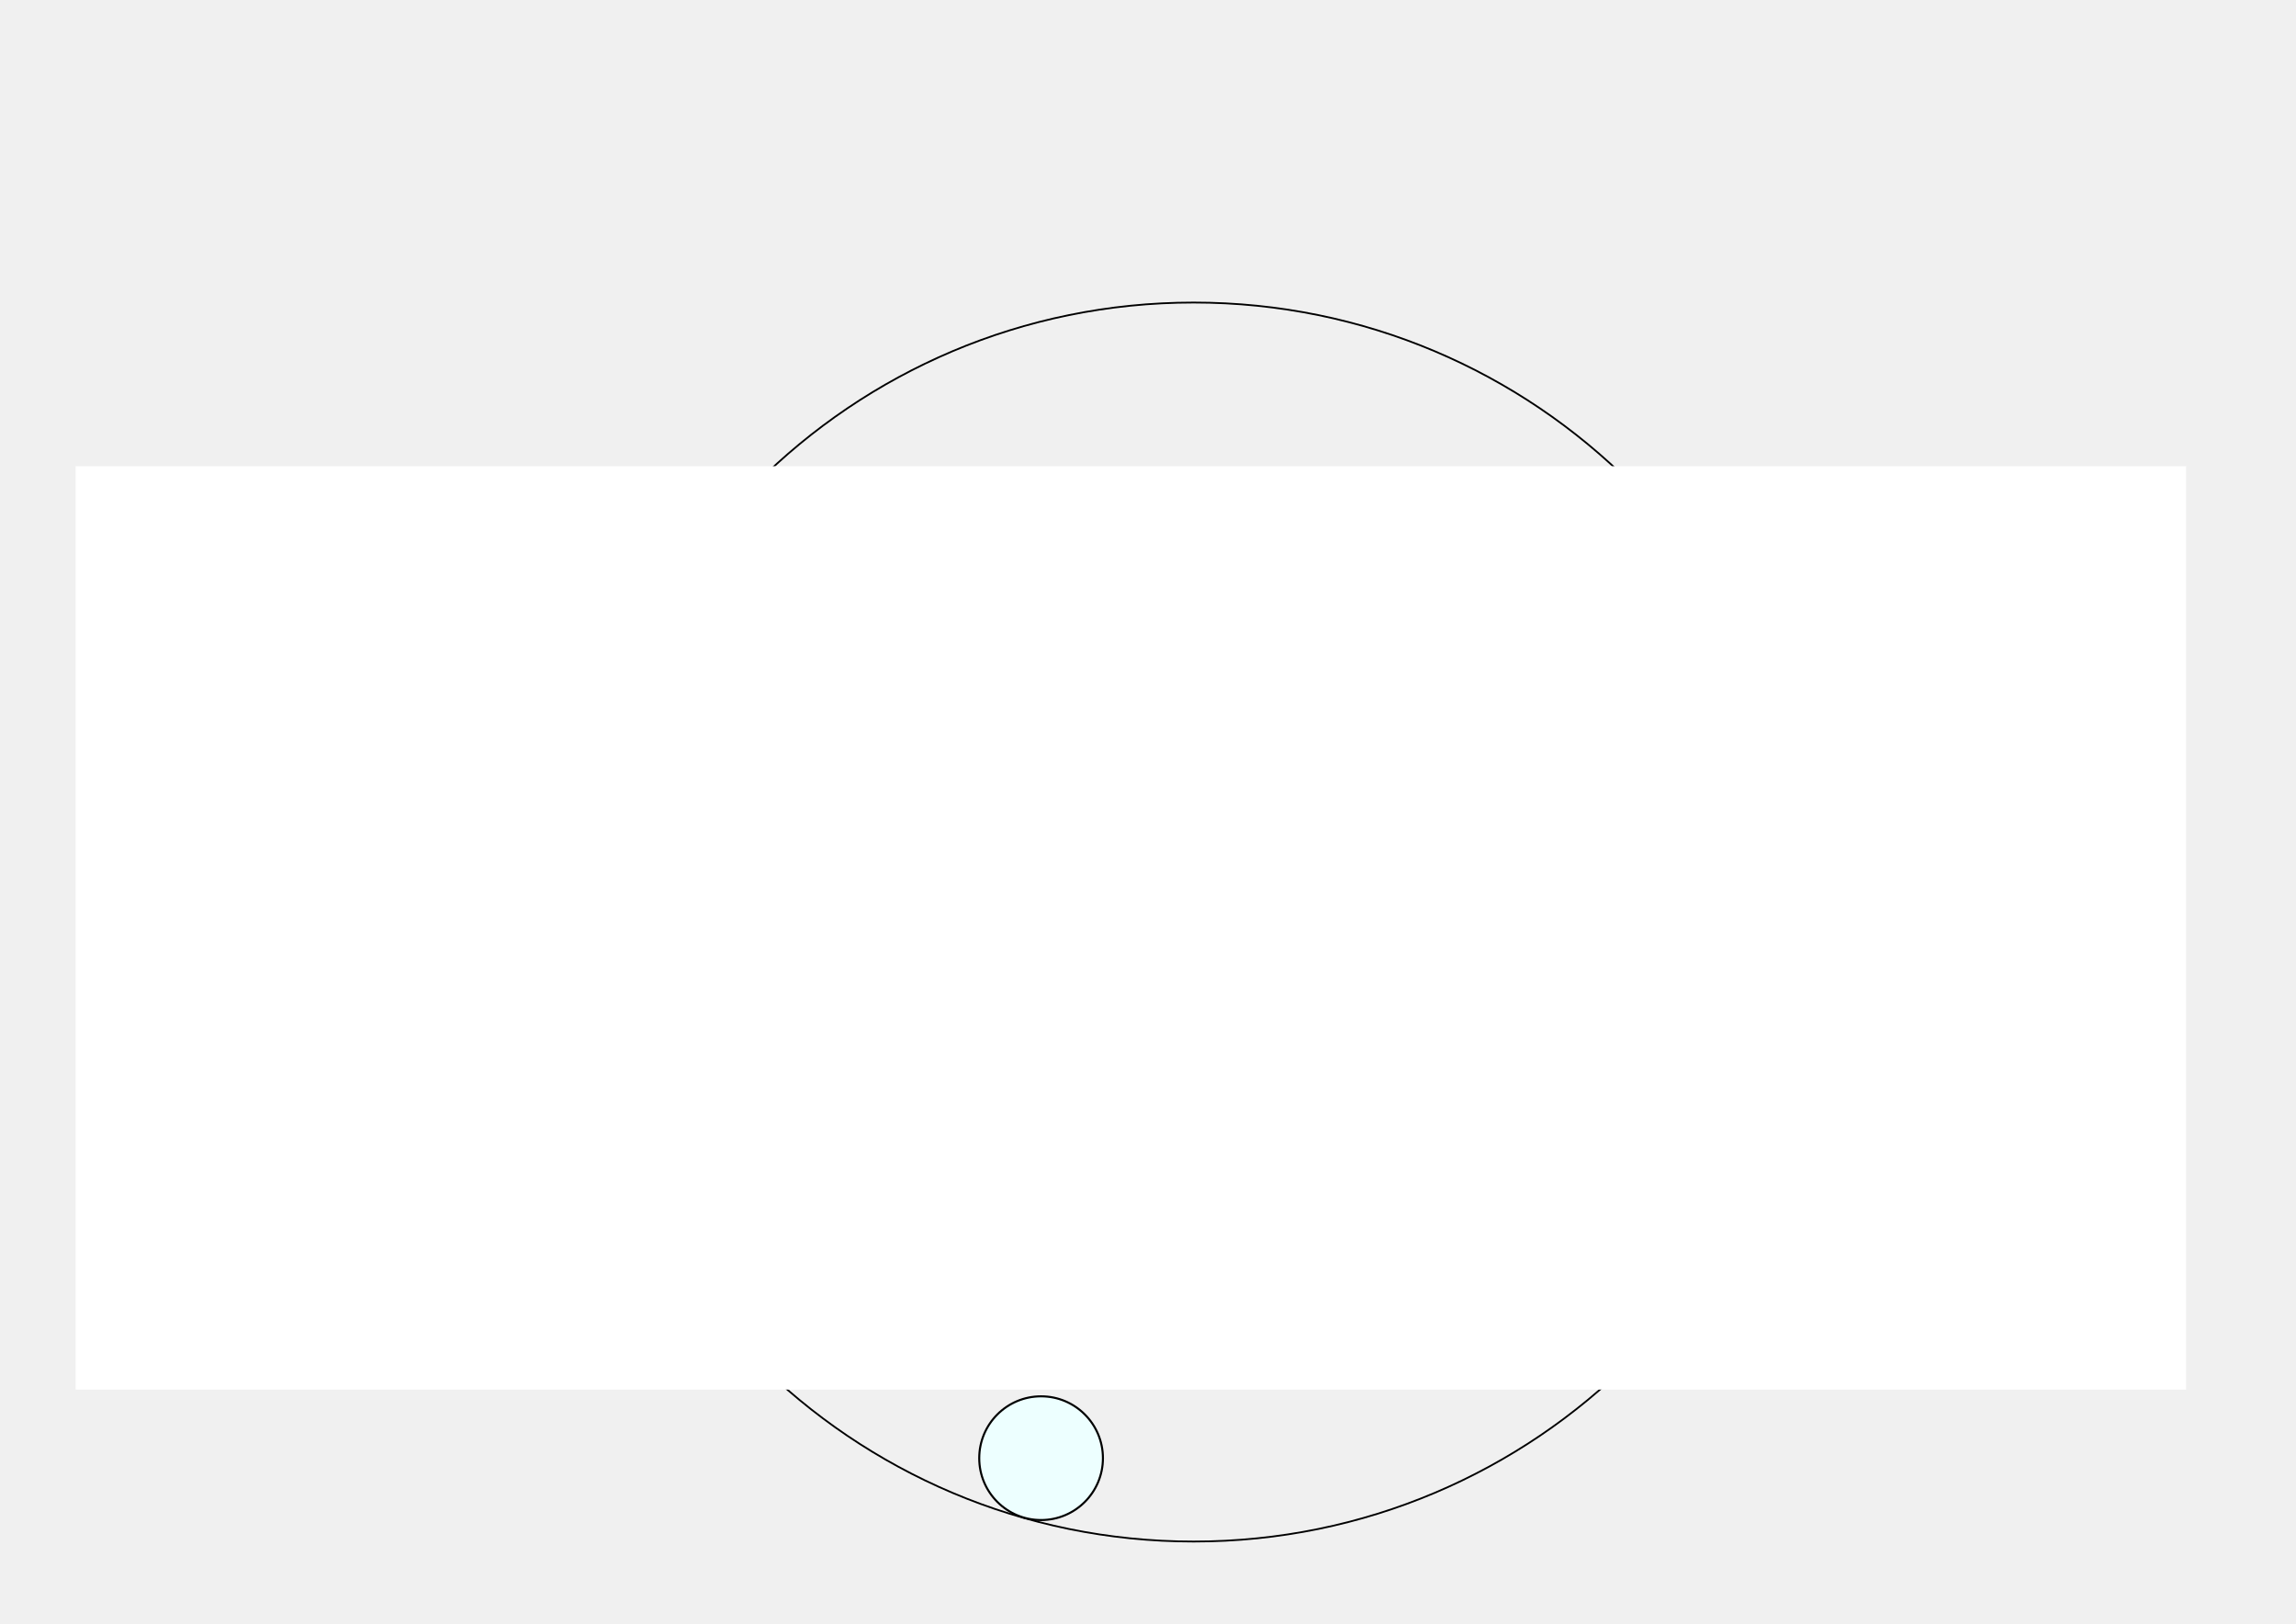
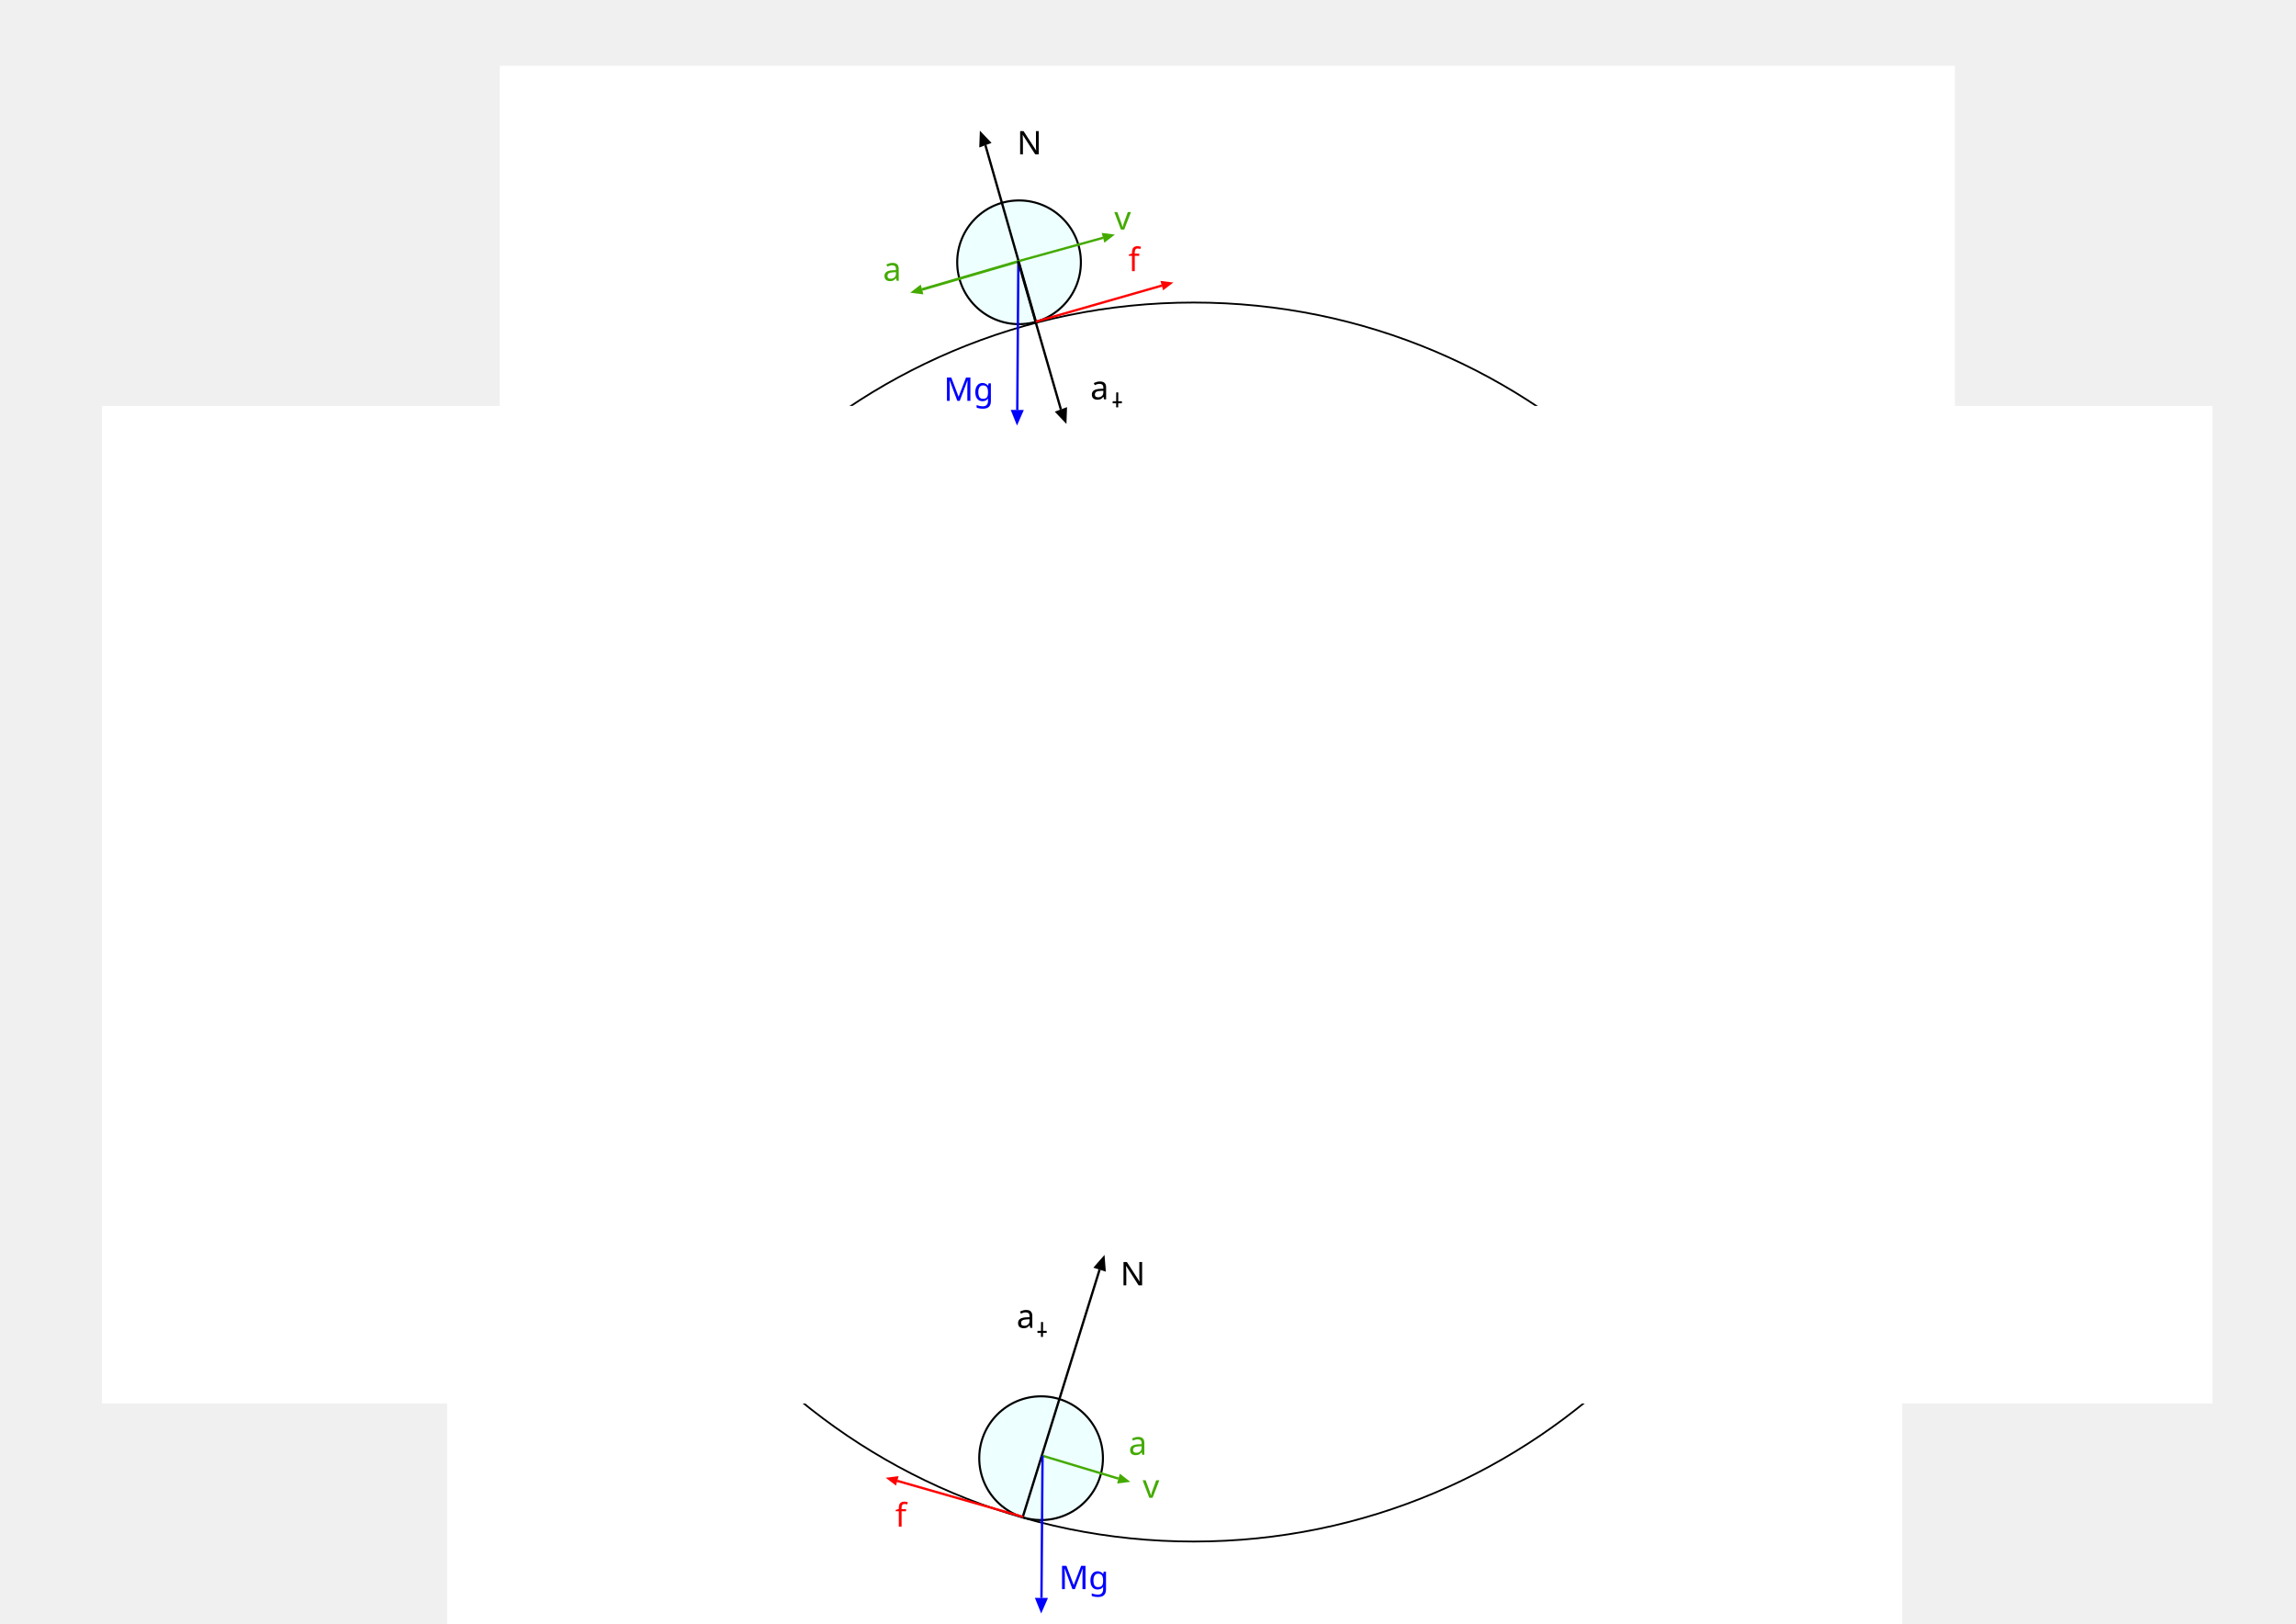
<svg xmlns="http://www.w3.org/2000/svg" width="297mm" height="210mm" viewBox="0 0 297 210" version="1.1" id="svg8">
  <defs id="defs2" />
-   <g id="layer1">
-     <circle style="fill:none;fill-rule:evenodd;stroke:#000000;stroke-width:0.23;stroke-opacity:1;stroke-miterlimit:4;stroke-dasharray:none" id="path10" cx="154.403" cy="119.251" r="80.122" />
-     <rect style="fill:#ffffff;stroke:none;stroke-width:0.299;stroke-opacity:1" id="rect835" width="273.002" height="119.428" x="9.785" y="60.293" />
-     <circle style="fill:#edffff;stroke:#000000;stroke-width:0.265;stroke-opacity:1;fill-opacity:1" id="path841" cx="134.67" cy="188.592" r="8" />
+   <g id="layer2">
+     <rect style="display:inline;fill:#ffffff;fill-opacity:1;stroke:none;stroke-width:0.3;stroke-linecap:round;stroke-miterlimit:4;stroke-dasharray:none;stroke-opacity:1" id="rect1804" width="188.232" height="55.562" x="64.634" y="8.504" />
+     <rect style="display:inline;fill:#ffffff;fill-opacity:1;stroke:none;stroke-width:0.3;stroke-linecap:round;stroke-miterlimit:4;stroke-dasharray:none;stroke-opacity:1" id="rect1804-8" width="188.232" height="55.562" x="57.83" y="158.561" />
+   </g>
+   <g id="layer1" style="display:inline">
+     <circle style="fill:none;fill-rule:evenodd;stroke:#000000;stroke-width:0.23;stroke-miterlimit:4;stroke-dasharray:none;stroke-opacity:1" id="path10" cx="154.403" cy="119.251" r="80.122" />
+     <rect style="fill:#ffffff;stroke:none;stroke-width:0.31;stroke-opacity:1" id="rect835" width="273.002" height="129.027" x="13.192" y="52.498" />
+     <circle style="fill:#edffff;fill-opacity:1;stroke:#000000;stroke-width:0.265;stroke-opacity:1" id="path841" cx="134.67" cy="188.592" r="8" />
+     <path style="fill:none;stroke:#000000;stroke-width:0.3;stroke-linecap:butt;stroke-linejoin:miter;stroke-miterlimit:4;stroke-dasharray:none;stroke-opacity:1" d="m 142.236,164.214 -9.925,31.952" id="path875" />
+     <path style="fill:#000000;fill-opacity:1;stroke:#000000;stroke-width:0.005;stroke-linecap:round;stroke-miterlimit:4;stroke-dasharray:none;stroke-opacity:1" d="m 172.554,226.907 c -0.436,-0.159 -0.792,-0.292 -0.792,-0.296 -2.3e-4,-0.015 1.503,-1.594 1.51,-1.587 0.008,0.006 0.083,2.06 0.077,2.132 l -0.004,0.041 z" id="path923-9" />
+     <path style="fill:#ff0000;fill-opacity:1;stroke:#000000;stroke-width:0.003;stroke-linecap:round;stroke-miterlimit:4;stroke-dasharray:none;stroke-opacity:1" d="m 116.073,191.527 c -0.091,0.334 -0.167,0.608 -0.17,0.608 -0.011,7.4e-4 -1.334,-1.002 -1.33,-1.008 0.004,-0.006 1.577,-0.206 1.633,-0.207 h 0.032 z" id="path923-5" />
+     <path style="fill:#ff0000;fill-opacity:1;stroke:#ff0000;stroke-width:0.3;stroke-linecap:butt;stroke-linejoin:miter;stroke-miterlimit:4;stroke-dasharray:none;stroke-opacity:1" d="m 132.356,196.187 -16.283,-4.66" id="path875-0" />
+     <path style="fill:#000000;fill-opacity:1;stroke:#000000;stroke-width:0.005;stroke-linecap:round;stroke-miterlimit:4;stroke-dasharray:none;stroke-opacity:1" d="m 142.236,164.214 c -0.442,-0.141 -0.803,-0.259 -0.804,-0.263 -8.5e-4,-0.015 1.436,-1.655 1.444,-1.649 0.008,0.006 0.168,2.055 0.165,2.127 l -0.002,0.041 z" id="path923-9-9" />
+     <path style="fill:#44aa00;stroke:#44aa00;stroke-width:0.3;stroke-linecap:butt;stroke-linejoin:miter;stroke-miterlimit:4;stroke-dasharray:none;stroke-opacity:1" d="m 144.678,191.233 -9.819,-2.953" id="path875-0-2" />
+     <path style="fill:#44aa00;fill-opacity:1;stroke:#44aa00;stroke-width:0.004;stroke-linecap:round;stroke-miterlimit:4;stroke-dasharray:none;stroke-opacity:1" d="m 144.678,191.233 c 0.094,-0.348 0.172,-0.632 0.175,-0.633 0.012,-0.002 1.366,1.046 1.361,1.052 -0.004,0.007 -1.617,0.211 -1.674,0.212 l -0.033,-1.6e-4 z" id="path923-9-0" />
+     <path style="fill:#0000ff;stroke:#0000ff;stroke-width:0.3;stroke-linecap:butt;stroke-linejoin:miter;stroke-miterlimit:4;stroke-dasharray:none;stroke-opacity:1" d="m 134.858,188.276 -0.139,18.386" id="path1076" />
+     <path style="fill:#0000ff;fill-opacity:1;stroke:#000000;stroke-width:0.005;stroke-linecap:round;stroke-miterlimit:4;stroke-dasharray:none;stroke-opacity:1" d="m 134.718,206.662 c 0.464,0.001 0.844,0.005 0.845,0.008 0.006,0.014 -0.87,2.01 -0.879,2.007 -0.01,-0.003 -0.78,-1.908 -0.799,-1.978 l -0.01,-0.04 z" id="path923-9-08" />
+     <text xml:space="preserve" style="font-style:normal;font-weight:normal;font-size:4.233px;line-height:1.25;font-family:sans-serif;fill:#000000;fill-opacity:1;stroke:none;stroke-width:0.265" x="144.927" y="166.242" id="text1100">
+       <tspan id="tspan1098" x="144.927" y="166.242" style="font-size:4.233px;stroke-width:0.265">N</tspan>
+     </text>
+     <text xml:space="preserve" style="font-style:normal;font-weight:normal;font-size:4.233px;line-height:1.25;font-family:sans-serif;fill:#44aa00;fill-opacity:1;stroke:none;stroke-width:0.265" x="145.996" y="188.158" id="text1104">
+       <tspan id="tspan1102" x="145.996" y="188.158" style="font-size:4.233px;fill:#44aa00;fill-opacity:1;stroke-width:0.265">a</tspan>
+     </text>
+     <text xml:space="preserve" style="font-style:normal;font-weight:normal;font-size:4.233px;line-height:1.25;font-family:sans-serif;fill:#44aa00;fill-opacity:1;stroke:none;stroke-width:0.265" x="147.807" y="193.718" id="text1104-4">
+       <tspan id="tspan1102-7" x="147.807" y="193.718" style="font-size:4.233px;fill:#44aa00;fill-opacity:1;stroke-width:0.265">v</tspan>
+     </text>
+     <text xml:space="preserve" style="font-style:normal;font-weight:normal;font-size:4.233px;line-height:1.25;font-family:sans-serif;fill:#0000ff;fill-opacity:1;stroke:none;stroke-width:0.265" x="136.976" y="205.53" id="text1132">
+       <tspan id="tspan1130" x="136.976" y="205.53" style="font-size:4.233px;fill:#0000ff;fill-opacity:1;stroke-width:0.265">Mg</tspan>
+     </text>
+     <text xml:space="preserve" style="font-style:normal;font-weight:normal;font-size:4.233px;line-height:1.25;font-family:sans-serif;fill:#ff0000;fill-opacity:1;stroke:none;stroke-width:0.265" x="115.795" y="197.445" id="text1136">
+       <tspan id="tspan1134" x="115.795" y="197.445" style="font-size:4.233px;fill:#ff0000;fill-opacity:1;stroke-width:0.265">f</tspan>
+     </text>
+     <text xml:space="preserve" style="font-style:normal;font-weight:normal;font-size:4.233px;line-height:1.25;font-family:sans-serif;fill:#000000;fill-opacity:1;stroke:none;stroke-width:0.265" x="131.504" y="171.735" id="text1104-9">
+       <tspan id="tspan1102-76" x="131.504" y="171.735" style="font-size:4.233px;fill:#000000;fill-opacity:1;stroke-width:0.265">a</tspan>
+     </text>
+     <g id="g1168" transform="translate(-0.3779762,0.3307292)">
+       <path style="fill:none;stroke:#000000;stroke-width:0.265px;stroke-linecap:butt;stroke-linejoin:miter;stroke-opacity:1" d="m 135.172,170.652 -0.01,1.93" id="path1162" />
+       <path style="fill:none;stroke:#000000;stroke-width:0.265px;stroke-linecap:butt;stroke-linejoin:miter;stroke-opacity:1" d="m 134.579,171.927 h 1.193" id="path1164" />
+     </g>
+     <circle style="fill:#edffff;fill-opacity:1;stroke:#000000;stroke-width:0.265;stroke-opacity:1" id="path841-2" cx="131.819" cy="33.923" r="8" />
+     <path style="fill:none;stroke:#000000;stroke-width:0.3;stroke-linecap:butt;stroke-linejoin:miter;stroke-miterlimit:4;stroke-dasharray:none;stroke-opacity:1" d="m 127.469,18.781 6.527,22.819" id="path875-04" />
+     <path style="fill:#44aa00;stroke:#44aa00;stroke-width:0.3;stroke-linecap:butt;stroke-linejoin:miter;stroke-miterlimit:4;stroke-dasharray:none;stroke-opacity:1" d="m 142.681,30.758 -10.952,3.023" id="path875-0-2-3" />
+     <path style="fill:#44aa00;stroke:#44aa00;stroke-width:0.351;stroke-linecap:butt;stroke-linejoin:miter;stroke-miterlimit:4;stroke-dasharray:none;stroke-opacity:1" d="M 131.721,33.808 119.273,37.439" id="path875-0-2-3-6" />
+     <path style="fill:#0000ff;stroke:#0000ff;stroke-width:0.3;stroke-linecap:butt;stroke-linejoin:miter;stroke-miterlimit:4;stroke-dasharray:none;stroke-opacity:1" d="m 131.729,33.781 -0.139,19.237" id="path1076-0" />
+     <path style="fill:none;stroke:#000000;stroke-width:0.3;stroke-linecap:butt;stroke-linejoin:miter;stroke-miterlimit:4;stroke-dasharray:none;stroke-opacity:1" d="m 131.699,33.802 5.532,19.146" id="path875-04-2" />
+     <path style="fill:#ff0000;fill-opacity:1;stroke:#ff0000;stroke-width:0.3;stroke-linecap:butt;stroke-linejoin:miter;stroke-miterlimit:4;stroke-dasharray:none;stroke-opacity:1" d="m 150.279,36.94 -16.283,4.66" id="path875-0-7" />
+     <text xml:space="preserve" style="font-style:normal;font-weight:normal;font-size:4.233px;line-height:1.25;font-family:sans-serif;fill:#44aa00;fill-opacity:1;stroke:none;stroke-width:0.265" x="144.141" y="29.695" id="text1104-4-3">
+       <tspan id="tspan1102-7-6" x="144.141" y="29.695" style="font-size:4.233px;fill:#44aa00;fill-opacity:1;stroke-width:0.265">v</tspan>
+     </text>
+     <text xml:space="preserve" style="font-style:normal;font-weight:normal;font-size:4.233px;line-height:1.25;font-family:sans-serif;fill:#000000;fill-opacity:1;stroke:none;stroke-width:0.265" x="131.555" y="19.965" id="text1100-9">
+       <tspan id="tspan1098-3" x="131.555" y="19.965" style="font-size:4.233px;stroke-width:0.265">N</tspan>
+     </text>
+     <text xml:space="preserve" style="font-style:normal;font-weight:normal;font-size:4.233px;line-height:1.25;font-family:sans-serif;fill:#ff0000;fill-opacity:1;stroke:none;stroke-width:0.265" x="145.961" y="35.069" id="text1136-2">
+       <tspan id="tspan1134-4" x="145.961" y="35.069" style="font-size:4.233px;fill:#ff0000;fill-opacity:1;stroke-width:0.265">f</tspan>
+     </text>
+     <text xml:space="preserve" style="font-style:normal;font-weight:normal;font-size:4.233px;line-height:1.25;font-family:sans-serif;fill:#0000ff;fill-opacity:1;stroke:none;stroke-width:0.265" x="122.086" y="51.845" id="text1132-6">
+       <tspan id="tspan1130-3" x="122.086" y="51.845" style="font-size:4.233px;fill:#0000ff;fill-opacity:1;stroke-width:0.265">Mg</tspan>
+     </text>
+     <path style="fill:#000000;fill-opacity:1;stroke:#000000;stroke-width:0.005;stroke-linecap:round;stroke-miterlimit:4;stroke-dasharray:none;stroke-opacity:1" d="m 127.469,18.781 c 0.436,-0.159 0.792,-0.292 0.792,-0.296 2.3e-4,-0.015 -1.503,-1.594 -1.51,-1.587 -0.008,0.006 -0.083,2.06 -0.077,2.132 l 0.004,0.041 z" id="path923-9-2" />
+     <path style="fill:#000000;fill-opacity:1;stroke:#000000;stroke-width:0.005;stroke-linecap:round;stroke-miterlimit:4;stroke-dasharray:none;stroke-opacity:1" d="m 137.231,52.948 c -0.436,0.159 -0.792,0.292 -0.792,0.296 -2.3e-4,0.015 1.503,1.594 1.51,1.587 0.008,-0.006 0.083,-2.06 0.077,-2.132 l -0.004,-0.041 z" id="path923-9-1" />
+     <path style="fill:#44aa00;fill-opacity:1;stroke:#44aa00;stroke-width:0.004;stroke-linecap:round;stroke-miterlimit:4;stroke-dasharray:none;stroke-opacity:1" d="m 142.681,30.758 c 0.094,0.348 0.172,0.632 0.175,0.633 0.012,0.002 1.366,-1.046 1.361,-1.052 -0.004,-0.007 -1.617,-0.211 -1.674,-0.212 l -0.033,1.6e-4 z" id="path923-9-0-2" />
+     <path style="fill:#44aa00;fill-opacity:1;stroke:#44aa00;stroke-width:0.004;stroke-linecap:round;stroke-miterlimit:4;stroke-dasharray:none;stroke-opacity:1" d="m 119.273,37.439 c -0.094,-0.348 -0.172,-0.632 -0.175,-0.633 -0.012,-0.002 -1.366,1.046 -1.361,1.052 0.004,0.007 1.617,0.211 1.674,0.212 l 0.033,-1.6e-4 z" id="path923-9-0-3" />
+     <path style="fill:#0000ff;fill-opacity:1;stroke:#000000;stroke-width:0.005;stroke-linecap:round;stroke-miterlimit:4;stroke-dasharray:none;stroke-opacity:1" d="m 131.59,53.018 c 0.464,10e-4 0.844,0.005 0.845,0.008 0.006,0.014 -0.87,2.01 -0.879,2.007 -0.01,-0.003 -0.78,-1.908 -0.799,-1.978 l -0.01,-0.04 z" id="path923-9-08-7" />
+     <text xml:space="preserve" style="font-style:normal;font-weight:normal;font-size:4.233px;line-height:1.25;font-family:sans-serif;fill:#000000;fill-opacity:1;stroke:none;stroke-width:0.265" x="141.052" y="51.65" id="text1510">
+       <tspan id="tspan1508" x="141.052" y="51.65" style="font-size:4.233px;stroke-width:0.265">a</tspan>
+     </text>
+     <g id="g1168-3" transform="translate(9.350407,-119.8999)">
+       <path style="fill:none;stroke:#000000;stroke-width:0.265px;stroke-linecap:butt;stroke-linejoin:miter;stroke-opacity:1" d="m 135.172,170.652 -0.01,1.93" id="path1162-5" />
+       <path style="fill:none;stroke:#000000;stroke-width:0.265px;stroke-linecap:butt;stroke-linejoin:miter;stroke-opacity:1" d="m 134.579,171.927 h 1.193" id="path1164-2" />
+     </g>
+     <text xml:space="preserve" style="font-style:normal;font-weight:normal;font-size:4.233px;line-height:1.25;font-family:sans-serif;fill:#44aa00;fill-opacity:1;stroke:none;stroke-width:0.265;stroke-opacity:1" x="114.224" y="36.315" id="text1542">
+       <tspan id="tspan1540" x="114.224" y="36.315" style="font-size:4.233px;fill:#44aa00;fill-opacity:1;stroke:none;stroke-width:0.265;stroke-opacity:1">a</tspan>
+     </text>
+     <path style="fill:#ff0000;fill-opacity:1;stroke:#000000;stroke-width:0.003;stroke-linecap:round;stroke-miterlimit:4;stroke-dasharray:none;stroke-opacity:1" d="m 150.279,36.94 c 0.091,0.334 0.167,0.608 0.17,0.608 0.011,7.4e-4 1.334,-1.002 1.33,-1.008 -0.004,-0.006 -1.577,-0.206 -1.633,-0.207 h -0.032 z" id="path923-5-2" />
+     <circle style="fill:#edffff;fill-opacity:1;stroke:#000000;stroke-width:0.265;stroke-opacity:1" id="path841-2-8" cx="-107.664" cy="-94.246" r="8" />
+     <path style="fill:none;stroke:#000000;stroke-width:0.3;stroke-linecap:butt;stroke-linejoin:miter;stroke-miterlimit:4;stroke-dasharray:none;stroke-opacity:1" d="m -112.014,-109.388 6.527,22.819" id="path875-04-8" />
+     <path style="fill:#44aa00;stroke:#44aa00;stroke-width:0.3;stroke-linecap:butt;stroke-linejoin:miter;stroke-miterlimit:4;stroke-dasharray:none;stroke-opacity:1" d="m -96.801,-97.411 -10.952,3.023" id="path875-0-2-3-3" />
+     <path style="fill:#44aa00;stroke:#44aa00;stroke-width:0.351;stroke-linecap:butt;stroke-linejoin:miter;stroke-miterlimit:4;stroke-dasharray:none;stroke-opacity:1" d="M -107.761,-94.361 -120.21,-90.73" id="path875-0-2-3-6-9" />
+     <path style="fill:#0000ff;stroke:#0000ff;stroke-width:0.3;stroke-linecap:butt;stroke-linejoin:miter;stroke-miterlimit:4;stroke-dasharray:none;stroke-opacity:1" d="m -107.754,-94.388 -0.139,19.237" id="path1076-0-3" />
+     <path style="fill:none;stroke:#000000;stroke-width:0.3;stroke-linecap:butt;stroke-linejoin:miter;stroke-miterlimit:4;stroke-dasharray:none;stroke-opacity:1" d="m -107.784,-94.368 5.532,19.146" id="path875-04-2-3" />
+     <path style="fill:#ff0000;fill-opacity:1;stroke:#ff0000;stroke-width:0.3;stroke-linecap:butt;stroke-linejoin:miter;stroke-miterlimit:4;stroke-dasharray:none;stroke-opacity:1" d="m -89.204,-91.229 -16.283,4.66" id="path875-0-7-7" />
+     <text xml:space="preserve" style="font-style:normal;font-weight:normal;font-size:4.233px;line-height:1.25;font-family:sans-serif;fill:#44aa00;fill-opacity:1;stroke:none;stroke-width:0.265" x="-95.342" y="-98.475" id="text1104-4-3-9">
+       <tspan id="tspan1102-7-6-4" x="-95.342" y="-98.475" style="font-size:4.233px;fill:#44aa00;fill-opacity:1;stroke-width:0.265">v</tspan>
+     </text>
+     <text xml:space="preserve" style="font-style:normal;font-weight:normal;font-size:4.233px;line-height:1.25;font-family:sans-serif;fill:#000000;fill-opacity:1;stroke:none;stroke-width:0.265" x="-107.928" y="-108.204" id="text1100-9-5">
+       <tspan id="tspan1098-3-4" x="-107.928" y="-108.204" style="font-size:4.233px;stroke-width:0.265">N</tspan>
+     </text>
+     <text xml:space="preserve" style="font-style:normal;font-weight:normal;font-size:4.233px;line-height:1.25;font-family:sans-serif;fill:#ff0000;fill-opacity:1;stroke:none;stroke-width:0.265" x="-93.522" y="-93.1" id="text1136-2-9">
+       <tspan id="tspan1134-4-8" x="-93.522" y="-93.1" style="font-size:4.233px;fill:#ff0000;fill-opacity:1;stroke-width:0.265">f</tspan>
+     </text>
+     <text xml:space="preserve" style="font-style:normal;font-weight:normal;font-size:4.233px;line-height:1.25;font-family:sans-serif;fill:#0000ff;fill-opacity:1;stroke:none;stroke-width:0.265" x="-117.396" y="-76.324" id="text1132-6-7">
+       <tspan id="tspan1130-3-1" x="-117.396" y="-76.324" style="font-size:4.233px;fill:#0000ff;fill-opacity:1;stroke-width:0.265">Mg</tspan>
+     </text>
+     <path style="fill:#000000;fill-opacity:1;stroke:#000000;stroke-width:0.005;stroke-linecap:round;stroke-miterlimit:4;stroke-dasharray:none;stroke-opacity:1" d="m -112.014,-109.388 c 0.436,-0.159 0.792,-0.292 0.792,-0.296 2.3e-4,-0.015 -1.503,-1.594 -1.51,-1.587 -0.008,0.006 -0.083,2.06 -0.077,2.132 l 0.004,0.041 z" id="path923-9-2-3" />
+     <path style="fill:#000000;fill-opacity:1;stroke:#000000;stroke-width:0.005;stroke-linecap:round;stroke-miterlimit:4;stroke-dasharray:none;stroke-opacity:1" d="m -102.252,-75.222 c -0.436,0.159 -0.792,0.292 -0.792,0.296 -2.3e-4,0.015 1.503,1.594 1.51,1.587 0.008,-0.006 0.083,-2.06 0.077,-2.132 l -0.004,-0.041 z" id="path923-9-1-0" />
+     <path style="fill:#44aa00;fill-opacity:1;stroke:#44aa00;stroke-width:0.004;stroke-linecap:round;stroke-miterlimit:4;stroke-dasharray:none;stroke-opacity:1" d="m -96.801,-97.411 c 0.094,0.348 0.172,0.632 0.175,0.633 0.012,0.002 1.366,-1.046 1.361,-1.052 -0.004,-0.007 -1.617,-0.211 -1.674,-0.212 l -0.033,1.6e-4 z" id="path923-9-0-2-4" />
+     <path style="fill:#44aa00;fill-opacity:1;stroke:#44aa00;stroke-width:0.004;stroke-linecap:round;stroke-miterlimit:4;stroke-dasharray:none;stroke-opacity:1" d="m -120.21,-90.73 c -0.094,-0.348 -0.172,-0.632 -0.175,-0.633 -0.012,-0.002 -1.366,1.046 -1.361,1.052 0.004,0.007 1.617,0.211 1.674,0.212 l 0.033,-1.6e-4 z" id="path923-9-0-3-3" />
+     <path style="fill:#0000ff;fill-opacity:1;stroke:#000000;stroke-width:0.005;stroke-linecap:round;stroke-miterlimit:4;stroke-dasharray:none;stroke-opacity:1" d="m -107.893,-75.151 c 0.464,10e-4 0.844,0.005 0.845,0.008 0.006,0.014 -0.87,2.01 -0.879,2.007 -0.01,-0.003 -0.78,-1.908 -0.799,-1.978 l -0.01,-0.04 z" id="path923-9-08-7-0" />
+     <text xml:space="preserve" style="font-style:normal;font-weight:normal;font-size:4.233px;line-height:1.25;font-family:sans-serif;fill:#000000;fill-opacity:1;stroke:none;stroke-width:0.265" x="-98.431" y="-76.52" id="text1510-4">
+       <tspan id="tspan1508-1" x="-98.431" y="-76.52" style="font-size:4.233px;stroke-width:0.265">a</tspan>
+     </text>
+     <g id="g1168-3-6" transform="translate(-230.1324,-248.0693)">
+       <path style="fill:none;stroke:#000000;stroke-width:0.265px;stroke-linecap:butt;stroke-linejoin:miter;stroke-opacity:1" d="m 135.172,170.652 -0.01,1.93" id="path1162-5-9" />
+       <path style="fill:none;stroke:#000000;stroke-width:0.265px;stroke-linecap:butt;stroke-linejoin:miter;stroke-opacity:1" d="m 134.579,171.927 h 1.193" id="path1164-2-5" />
+     </g>
+     <text xml:space="preserve" style="font-style:normal;font-weight:normal;font-size:4.233px;line-height:1.25;font-family:sans-serif;fill:#44aa00;fill-opacity:1;stroke:none;stroke-width:0.265;stroke-opacity:1" x="-125.259" y="-91.854" id="text1542-6">
+       <tspan id="tspan1540-7" x="-125.259" y="-91.854" style="font-size:4.233px;fill:#44aa00;fill-opacity:1;stroke:none;stroke-width:0.265;stroke-opacity:1">a</tspan>
+     </text>
+     <path style="fill:#ff0000;fill-opacity:1;stroke:#000000;stroke-width:0.003;stroke-linecap:round;stroke-miterlimit:4;stroke-dasharray:none;stroke-opacity:1" d="m -89.204,-91.229 c 0.091,0.334 0.167,0.608 0.17,0.608 0.011,7.4e-4 1.334,-1.002 1.33,-1.008 -0.004,-0.006 -1.577,-0.206 -1.633,-0.207 h -0.032 z" id="path923-5-2-3" />
+     <circle style="fill:#edffff;fill-opacity:1;stroke:#000000;stroke-width:0.265;stroke-opacity:1" id="path841-6" cx="-188.806" cy="-0.105" r="8" />
+     <path style="fill:none;stroke:#000000;stroke-width:0.3;stroke-linecap:butt;stroke-linejoin:miter;stroke-miterlimit:4;stroke-dasharray:none;stroke-opacity:1" d="m -181.24,-24.483 -9.925,31.952" id="path875-2" />
+     <path style="fill:#ff0000;fill-opacity:1;stroke:#000000;stroke-width:0.003;stroke-linecap:round;stroke-miterlimit:4;stroke-dasharray:none;stroke-opacity:1" d="m -207.404,2.83 c -0.091,0.334 -0.167,0.608 -0.17,0.608 -0.011,7.4e-4 -1.334,-1.002 -1.33,-1.008 0.004,-0.006 1.577,-0.206 1.633,-0.207 h 0.032 z" id="path923-5-3" />
+     <path style="fill:#ff0000;fill-opacity:1;stroke:#ff0000;stroke-width:0.3;stroke-linecap:butt;stroke-linejoin:miter;stroke-miterlimit:4;stroke-dasharray:none;stroke-opacity:1" d="M -191.121,7.49 -207.404,2.83" id="path875-0-28" />
+     <path style="fill:#000000;fill-opacity:1;stroke:#000000;stroke-width:0.005;stroke-linecap:round;stroke-miterlimit:4;stroke-dasharray:none;stroke-opacity:1" d="m -181.24,-24.483 c -0.442,-0.141 -0.803,-0.259 -0.804,-0.263 -8.5e-4,-0.015 1.436,-1.655 1.444,-1.649 0.008,0.006 0.168,2.055 0.165,2.127 l -0.002,0.041 z" id="path923-9-9-1" />
+     <path style="fill:#44aa00;stroke:#44aa00;stroke-width:0.3;stroke-linecap:butt;stroke-linejoin:miter;stroke-miterlimit:4;stroke-dasharray:none;stroke-opacity:1" d="m -178.799,2.536 -9.819,-2.953" id="path875-0-2-0" />
+     <path style="fill:#44aa00;fill-opacity:1;stroke:#44aa00;stroke-width:0.004;stroke-linecap:round;stroke-miterlimit:4;stroke-dasharray:none;stroke-opacity:1" d="m -178.799,2.536 c 0.094,-0.348 0.172,-0.632 0.175,-0.633 0.012,-0.002 1.366,1.046 1.361,1.052 -0.004,0.007 -1.617,0.211 -1.674,0.212 l -0.033,-1.6e-4 z" id="path923-9-0-5" />
+     <path style="fill:#0000ff;stroke:#0000ff;stroke-width:0.3;stroke-linecap:butt;stroke-linejoin:miter;stroke-miterlimit:4;stroke-dasharray:none;stroke-opacity:1" d="m -188.619,-0.421 -0.139,18.386" id="path1076-4" />
+     <path style="fill:#0000ff;fill-opacity:1;stroke:#000000;stroke-width:0.005;stroke-linecap:round;stroke-miterlimit:4;stroke-dasharray:none;stroke-opacity:1" d="m -188.758,17.965 c 0.464,10e-4 0.844,0.005 0.845,0.008 0.006,0.014 -0.87,2.01 -0.879,2.007 -0.01,-0.003 -0.78,-1.908 -0.799,-1.978 l -0.01,-0.04 z" id="path923-9-08-8" />
+     <text xml:space="preserve" style="font-style:normal;font-weight:normal;font-size:4.233px;line-height:1.25;font-family:sans-serif;fill:#000000;fill-opacity:1;stroke:none;stroke-width:0.265" x="-178.55" y="-22.455" id="text1100-4">
+       <tspan id="tspan1098-7" x="-178.55" y="-22.455" style="font-size:4.233px;stroke-width:0.265">N</tspan>
+     </text>
+     <text xml:space="preserve" style="font-style:normal;font-weight:normal;font-size:4.233px;line-height:1.25;font-family:sans-serif;fill:#44aa00;fill-opacity:1;stroke:none;stroke-width:0.265" x="-177.481" y="-0.539" id="text1104-7">
+       <tspan id="tspan1102-9" x="-177.481" y="-0.539" style="font-size:4.233px;fill:#44aa00;fill-opacity:1;stroke-width:0.265">a</tspan>
+     </text>
+     <text xml:space="preserve" style="font-style:normal;font-weight:normal;font-size:4.233px;line-height:1.25;font-family:sans-serif;fill:#44aa00;fill-opacity:1;stroke:none;stroke-width:0.265" x="-175.67" y="5.021" id="text1104-4-8">
+       <tspan id="tspan1102-7-4" x="-175.67" y="5.021" style="font-size:4.233px;fill:#44aa00;fill-opacity:1;stroke-width:0.265">v</tspan>
+     </text>
+     <text xml:space="preserve" style="font-style:normal;font-weight:normal;font-size:4.233px;line-height:1.25;font-family:sans-serif;fill:#0000ff;fill-opacity:1;stroke:none;stroke-width:0.265" x="-186.501" y="16.833" id="text1132-2">
+       <tspan id="tspan1130-6" x="-186.501" y="16.833" style="font-size:4.233px;fill:#0000ff;fill-opacity:1;stroke-width:0.265">Mg</tspan>
+     </text>
+     <text xml:space="preserve" style="font-style:normal;font-weight:normal;font-size:4.233px;line-height:1.25;font-family:sans-serif;fill:#ff0000;fill-opacity:1;stroke:none;stroke-width:0.265" x="-207.682" y="8.748" id="text1136-5">
+       <tspan id="tspan1134-8" x="-207.682" y="8.748" style="font-size:4.233px;fill:#ff0000;fill-opacity:1;stroke-width:0.265">f</tspan>
+     </text>
+     <text xml:space="preserve" style="font-style:normal;font-weight:normal;font-size:4.233px;line-height:1.25;font-family:sans-serif;fill:#000000;fill-opacity:1;stroke:none;stroke-width:0.265" x="-191.973" y="-16.962" id="text1104-9-9">
+       <tspan id="tspan1102-76-1" x="-191.973" y="-16.962" style="font-size:4.233px;fill:#000000;fill-opacity:1;stroke-width:0.265">a</tspan>
+     </text>
+     <g id="g1168-9" transform="translate(-323.8547,-188.3663)">
+       <path style="fill:none;stroke:#000000;stroke-width:0.265px;stroke-linecap:butt;stroke-linejoin:miter;stroke-opacity:1" d="m 135.172,170.652 -0.01,1.93" id="path1162-1" />
+       <path style="fill:none;stroke:#000000;stroke-width:0.265px;stroke-linecap:butt;stroke-linejoin:miter;stroke-opacity:1" d="m 134.579,171.927 h 1.193" id="path1164-1" />
+     </g>
  </g>
</svg>
